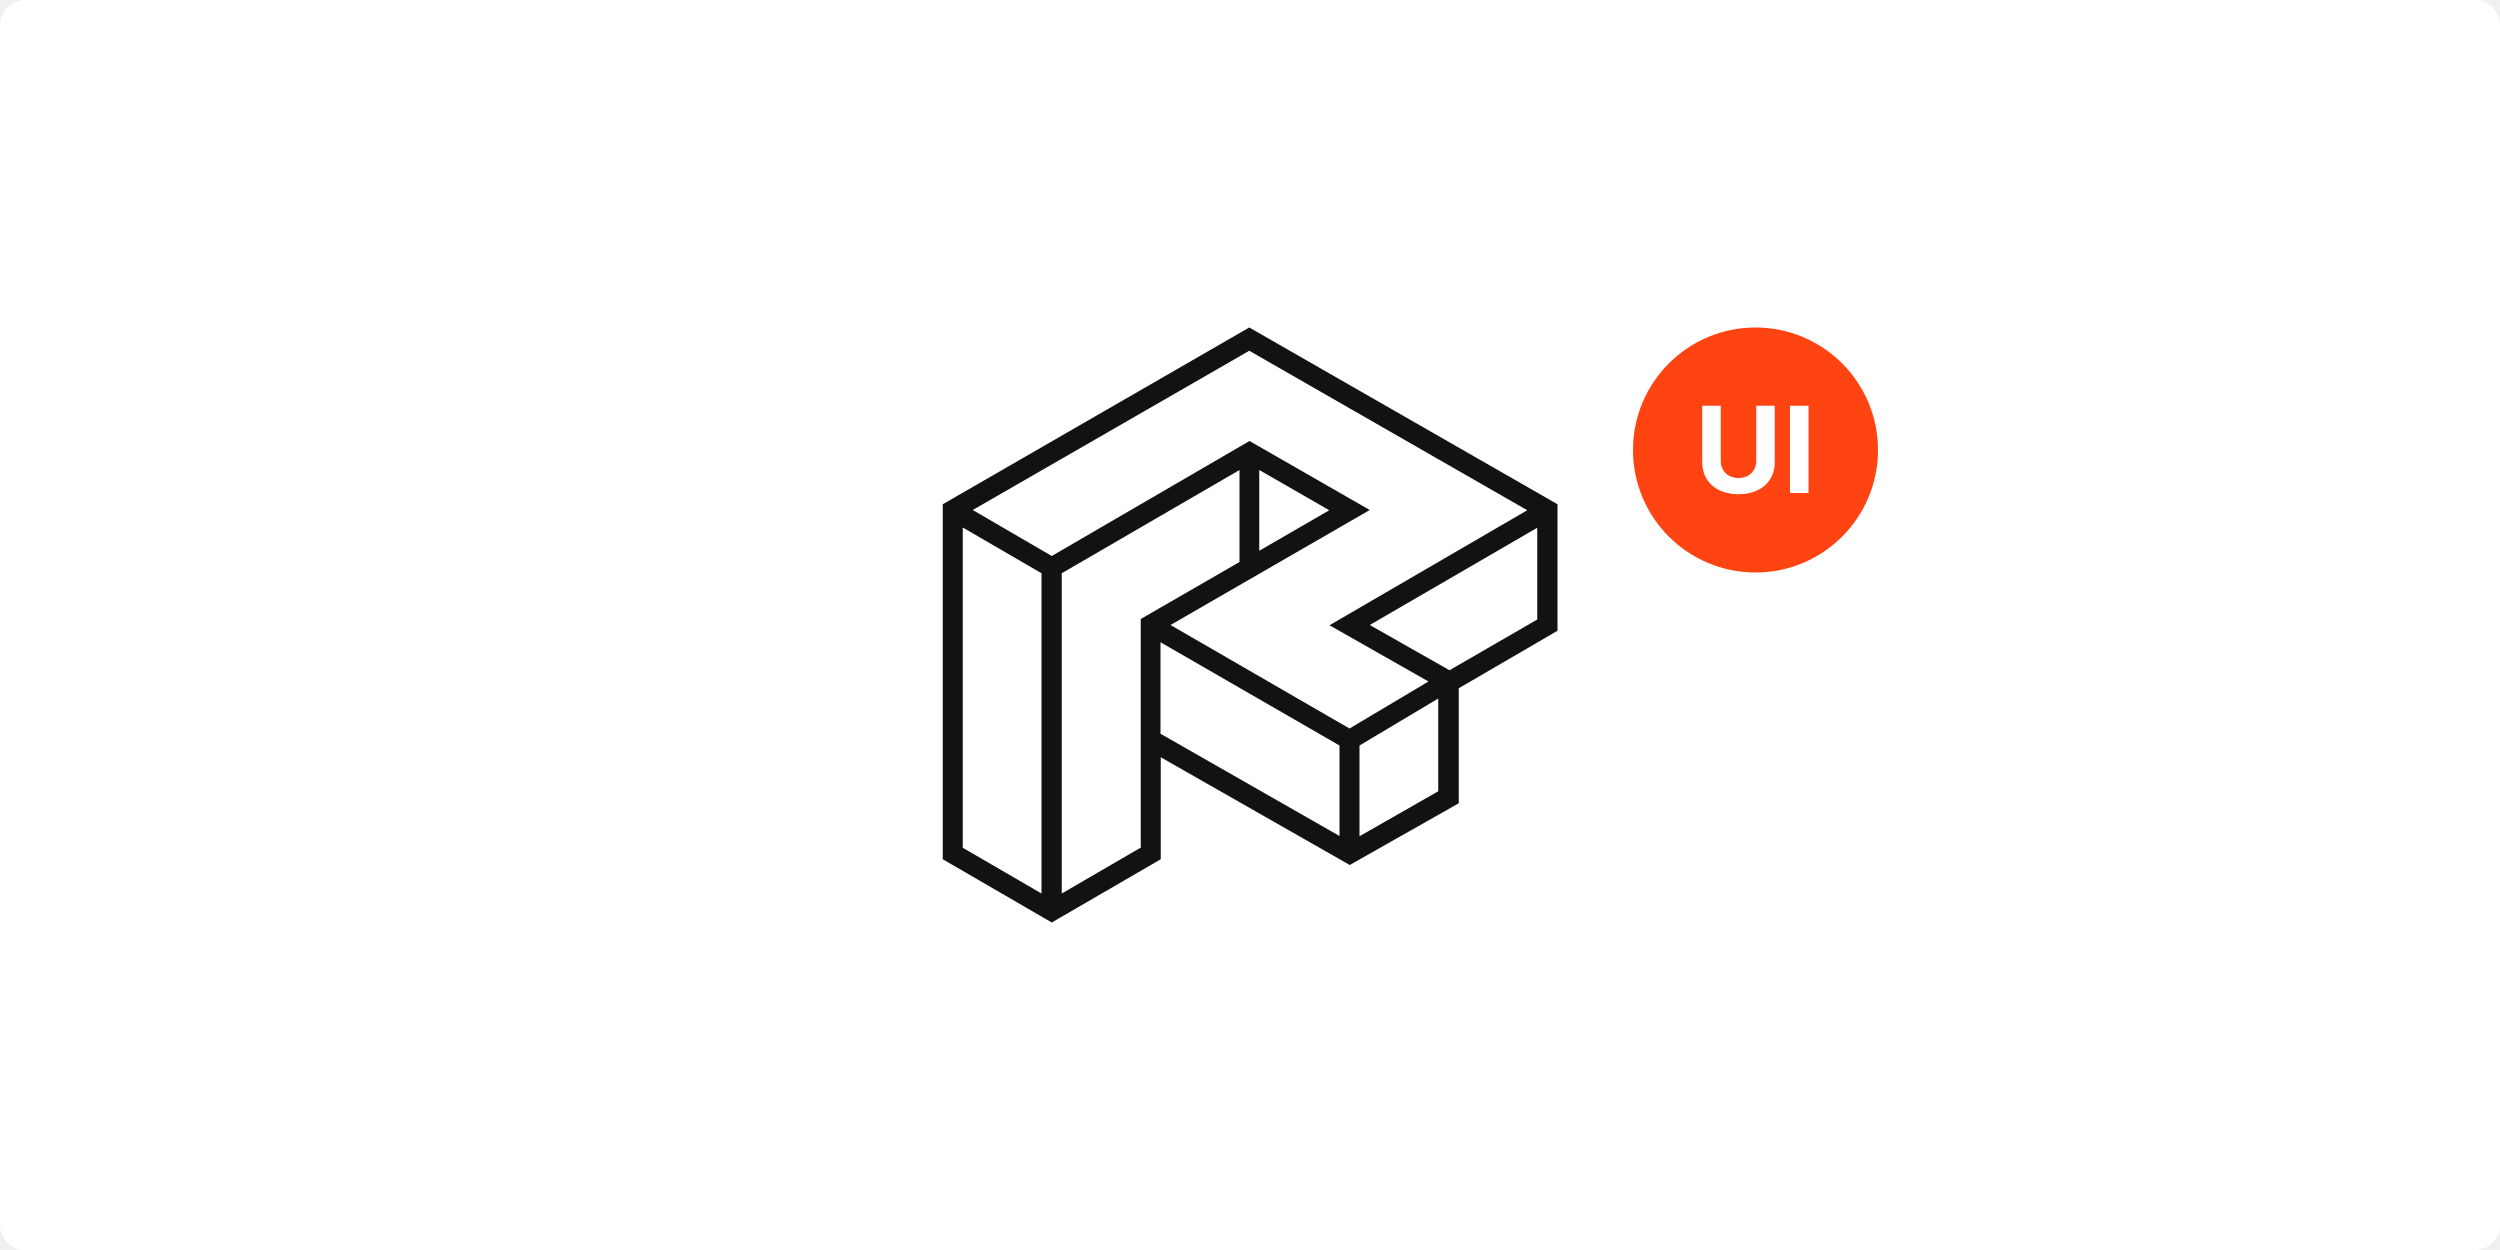
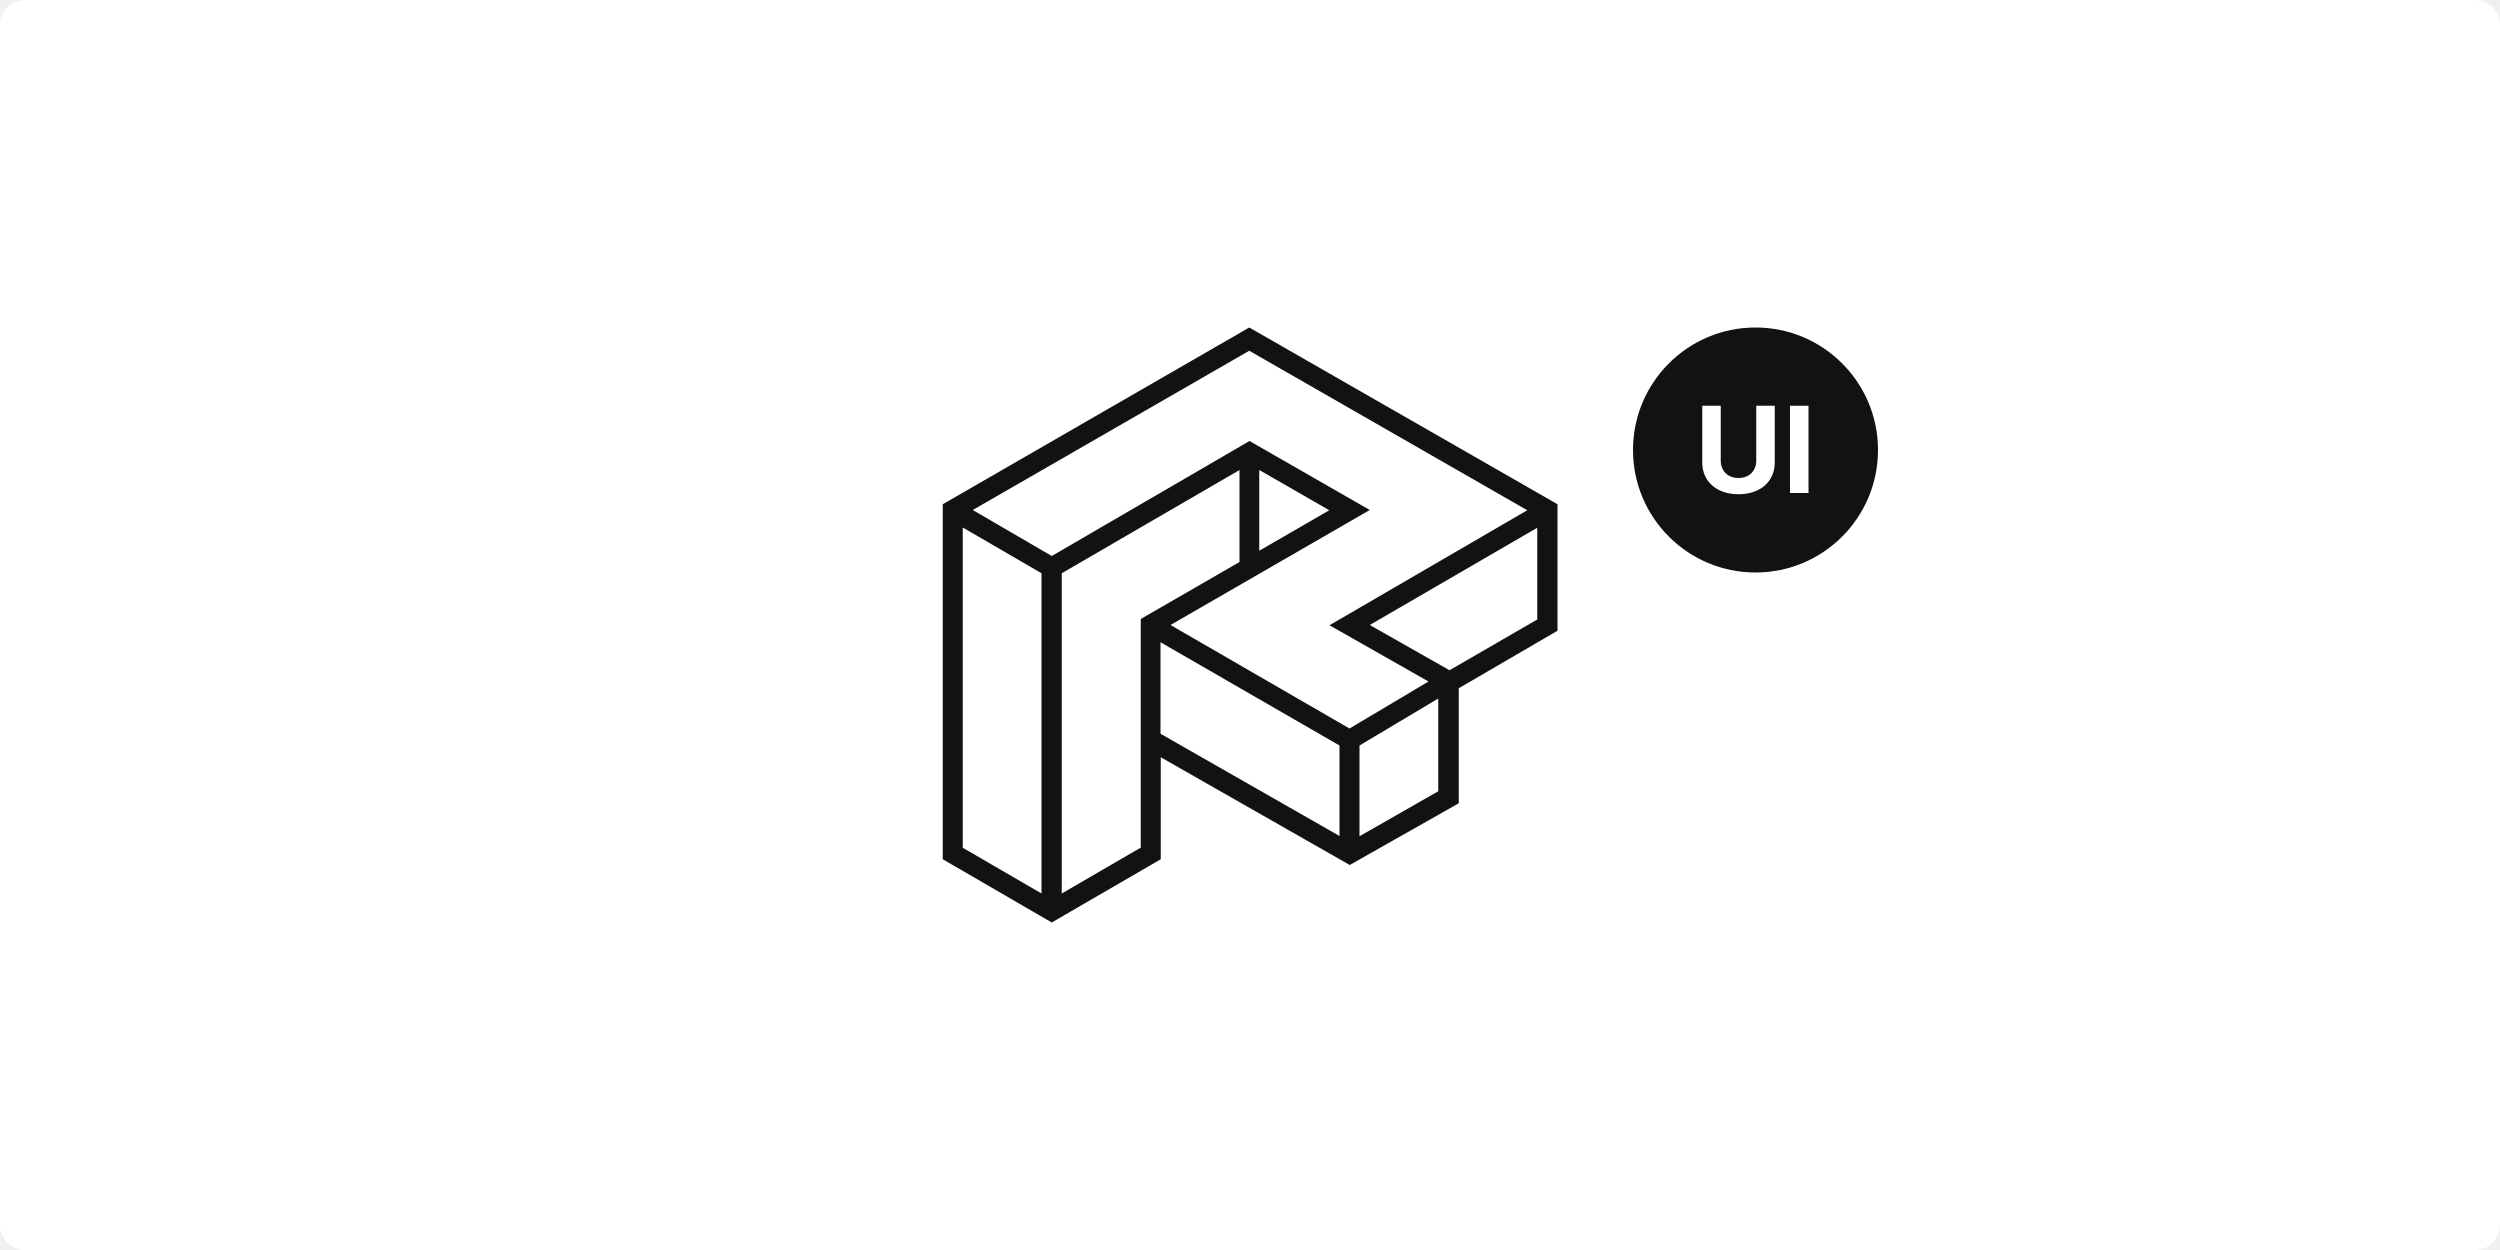
<svg xmlns="http://www.w3.org/2000/svg" version="1.1" x="0px" y="0px" viewBox="0 0 1000 500" style="enable-background:new 0 0 1000 500;" xml:space="preserve">
  <style type="text/css">
		.st0{fill:#FFFFFF;}
		.st1{fill:#121212;}
- 		.st2{fill:#FF4412;}
+ 		.st2{fill:#121212;}
	</style>
  <path class="st0" d="M990,500H10c-5.5,0-10-4.5-10-10V10C0,4.5,4.5,0,10,0h980c5.5,0,10,4.5,10,10v480   C1000,495.5,995.5,500,990,500z" />
  <path class="st1" d="M499.7,131l-122.6,70.7v142l43.6,25.3l43.6-25.3v-40.8l75.6,43.1l43.6-24.7v-46l39.5-23v-50.6L499.7,131z   M499.7,140.3l111.2,63.8l-79.1,46l39.6,22.5l-31.6,18.8L468.2,250l79.7-46l-48.1-27.6l-79.1,46L389.1,204L499.7,140.3z M503.7,188   l28,16.1l-28,16.2L503.7,188L503.7,188z M385.1,339.1V211l31.5,18.3v128.1L385.1,339.1z M456.2,339.1l-31.5,18.3V229.3l71.1-41.3   v36.8l-39.5,22.8V339.1z M464.2,256.9l71.6,41.3v36.2l-71.6-40.9V256.9z M543.8,334.5v-36.3l31.5-18.8v37.1L543.8,334.5z   M579.8,268.1l-31.9-18.1l67-38.9v36.7L579.8,268.1z" />
  <circle class="st2" cx="702.2" cy="180" r="49" />
  <path class="st0" d="M709.9,162.3V185c0,7.6-5.8,12.7-14.5,12.7c-8.7,0-14.5-5.1-14.5-12.7v-22.7h7.4v22c0,4,2.8,6.9,7.1,6.9   c4.3,0,7.1-2.9,7.1-6.9v-22H709.9z" />
  <path class="st0" d="M723.4,197.2H716v-34.9h7.4V197.2z" />
</svg>
